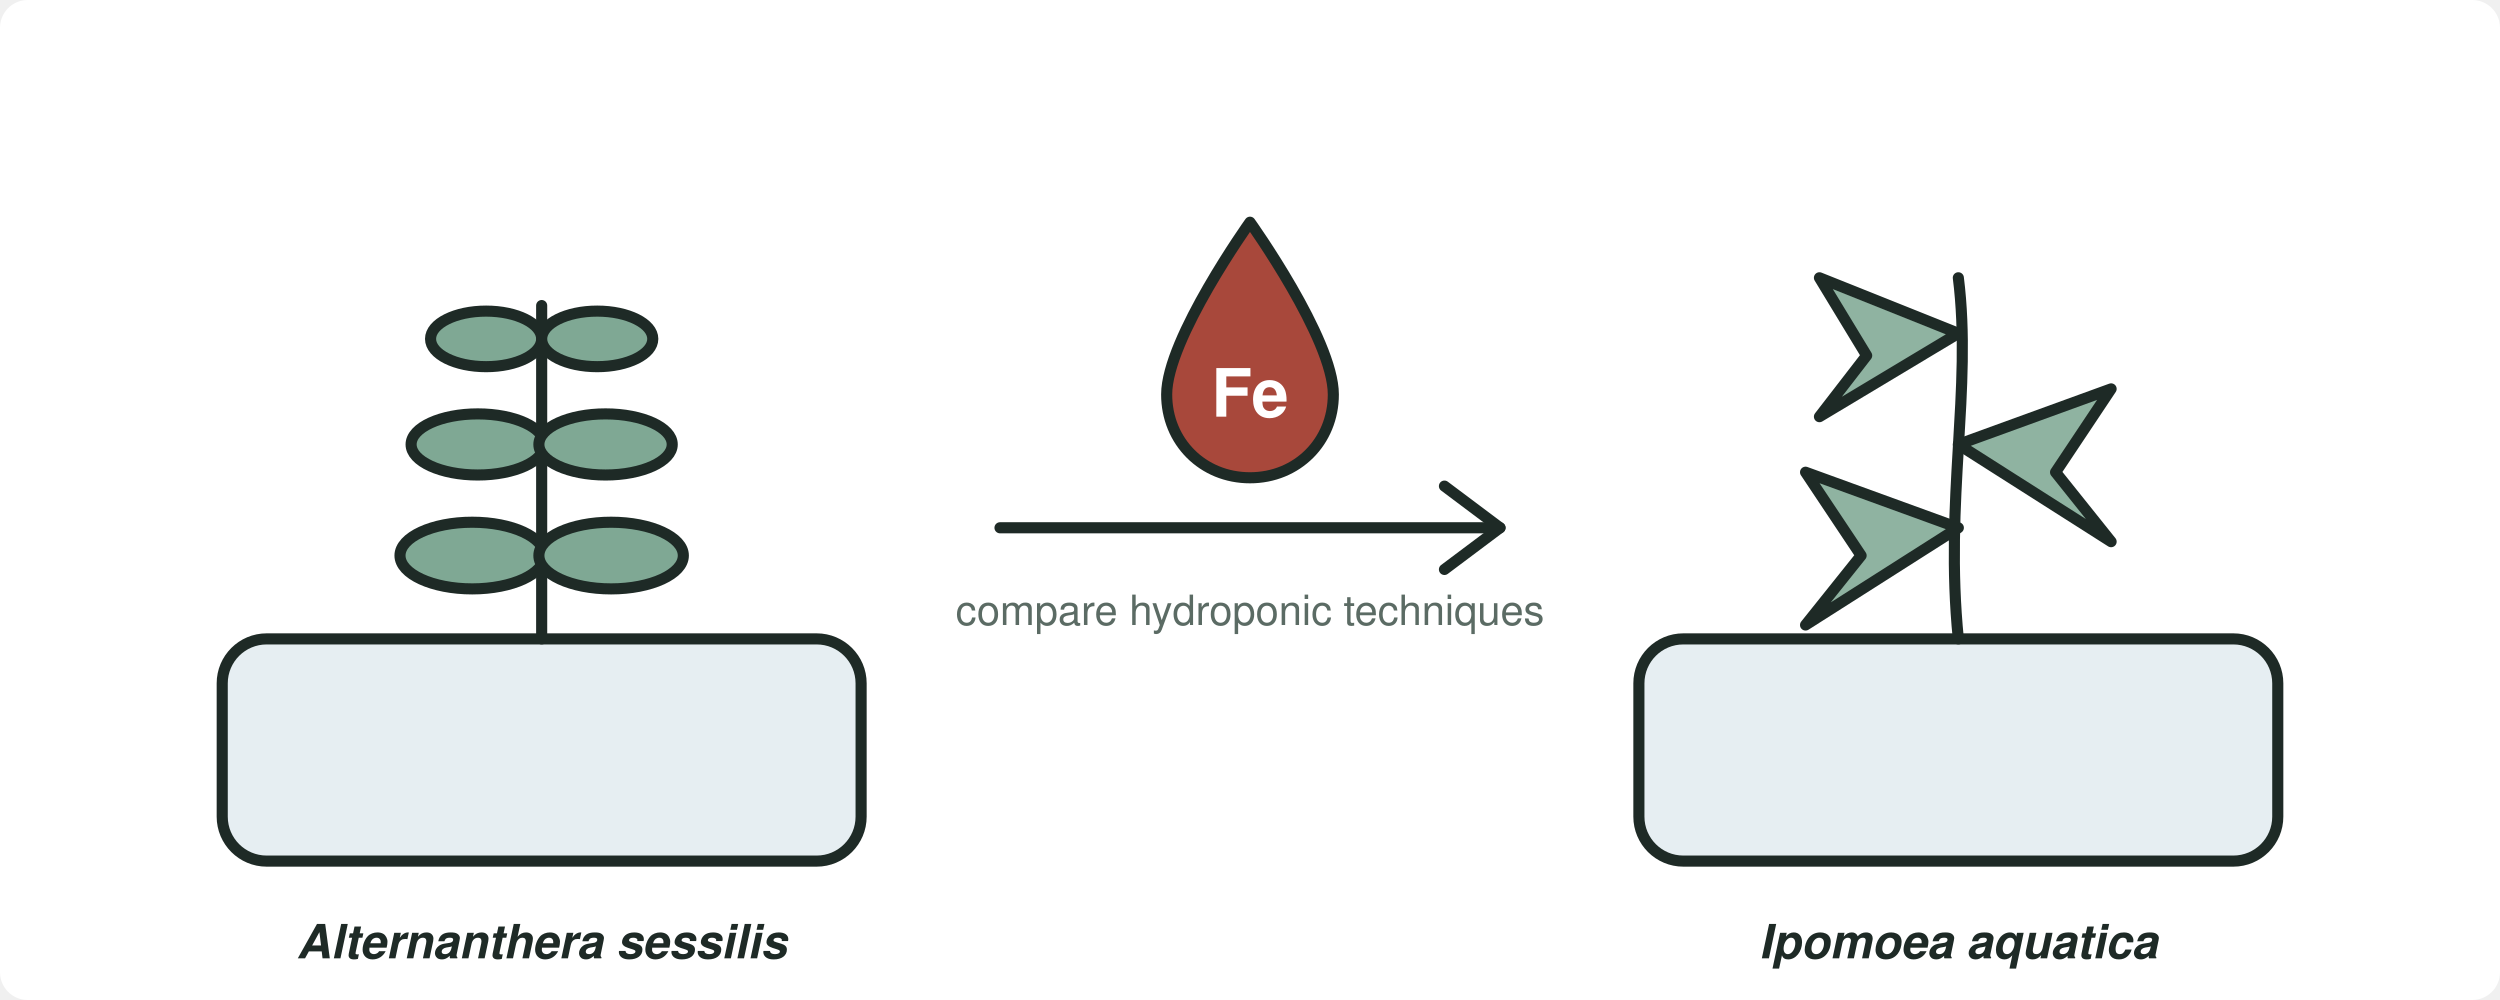
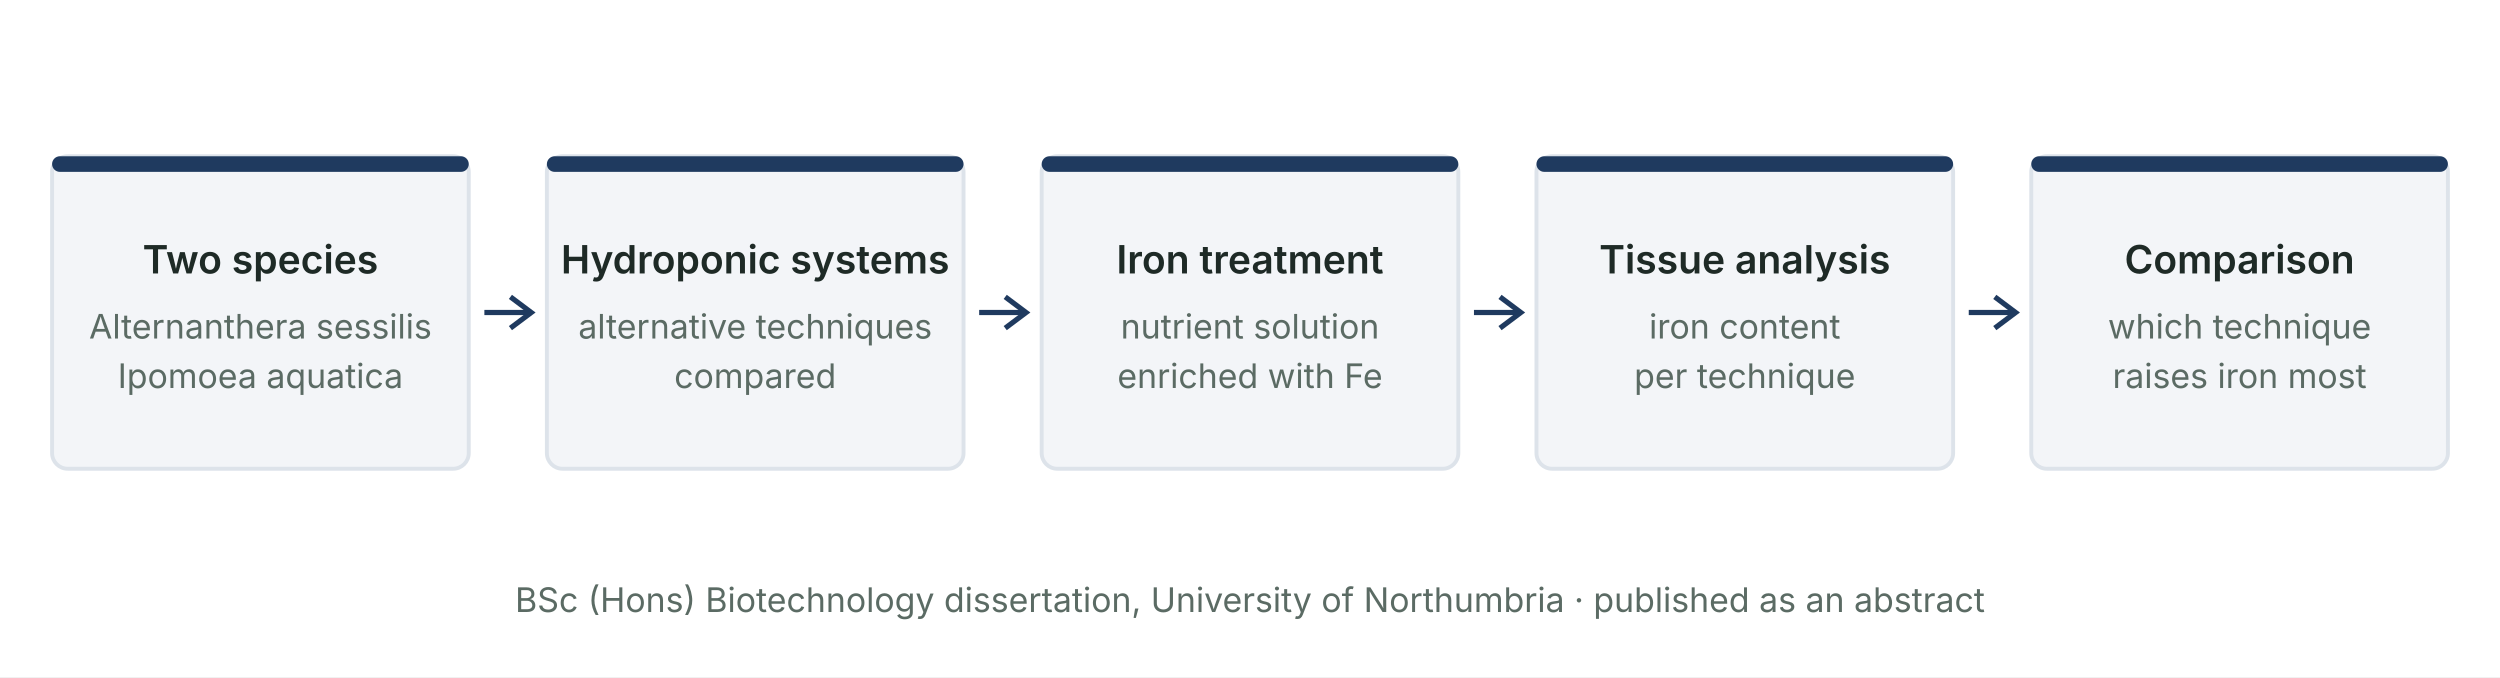
- <svg xmlns="http://www.w3.org/2000/svg" viewBox="0 0 900 360" font-family="Nunito, Helvetica, Arial, sans-serif" role="img" aria-label="Illustration: two leafy vegetables grown in hydroponic systems to raise their iron content">
-   <rect width="900" height="360" rx="10" fill="#FFFFFF" />
-   <g stroke="#1E2A26" stroke-width="4" stroke-linecap="round" stroke-linejoin="round">
-     <rect x="80" y="230" width="230" height="80" rx="16" fill="#E6EEF2" />
-     <path d="M195 230 V 110" fill="none" />
-     <g fill="#7FA894">
-       <ellipse cx="170" cy="200" rx="26" ry="12" />
-       <ellipse cx="220" cy="200" rx="26" ry="12" />
-       <ellipse cx="172" cy="160" rx="24" ry="11" />
-       <ellipse cx="218" cy="160" rx="24" ry="11" />
-       <ellipse cx="175" cy="122" rx="20" ry="10" />
-       <ellipse cx="215" cy="122" rx="20" ry="10" />
-     </g>
-     <rect x="590" y="230" width="230" height="80" rx="16" fill="#E6EEF2" />
-     <path d="M705 230 C 700 180 710 140 705 100" fill="none" />
-     <g fill="#8FB3A1">
-       <path d="M705 190 L 650 170 L 670 200 L 650 225 Z" />
-       <path d="M705 160 L 760 140 L 740 170 L 760 195 Z" />
-       <path d="M705 120 L 655 100 L 672 128 L 655 150 Z" />
-     </g>
-     <path d="M360 190 H 540" fill="none" />
-     <path d="M520 175 L 540 190 L 520 205" fill="none" />
-     <path d="M450 80 C 450 80 420 122 420 142 C 420 159 433 172 450 172 C 467 172 480 159 480 142 C 480 122 450 80 450 80 Z" fill="#A8483B" />
-   </g>
-   <text x="450" y="150" text-anchor="middle" font-size="24" font-weight="800" fill="#FFFFFF">Fe</text>
-   <g font-size="17" fill="#1E2A26" text-anchor="middle" font-weight="700">
-     <text x="195" y="345">
-       <tspan font-style="italic">Alternanthera sessilis</tspan>
-     </text>
-     <text x="705" y="345">
-       <tspan font-style="italic">Ipomoea aquatica</tspan>
-     </text>
-     <text x="450" y="225" font-weight="400" font-size="15" fill="#5B6B64">compare hydroponic techniques</text>
-   </g>
+ <svg xmlns="http://www.w3.org/2000/svg" viewBox="0 0 960 260" font-family="Inter, Helvetica, Arial, sans-serif" role="img" aria-label="Workflow of the iron biofortification study">
+   <rect width="960" height="260" fill="#FFFFFF" />
+   <rect x="20" y="60" width="160" height="120" rx="6" fill="#F3F5F8" stroke="#DDE3EA" stroke-width="1.5" />
+   <rect x="20" y="60" width="160" height="6" rx="3" fill="#1F3A5F" />
+   <text x="100" y="105" text-anchor="middle" font-size="15" font-weight="600" fill="#1E2A26">Two species</text>
+   <text x="100" y="130" text-anchor="middle" font-size="13" fill="#5B6B64">Alternanthera sessilis</text>
+   <text x="100" y="149" text-anchor="middle" font-size="13" fill="#5B6B64">Ipomoea aquatica</text>
+   <path d="M186 120 H 204" stroke="#1F3A5F" stroke-width="2" />
+   <path d="M196 114 L 204 120 L 196 126" fill="none" stroke="#1F3A5F" stroke-width="2" />
+   <rect x="210" y="60" width="160" height="120" rx="6" fill="#F3F5F8" stroke="#DDE3EA" stroke-width="1.5" />
+   <rect x="210" y="60" width="160" height="6" rx="3" fill="#1F3A5F" />
+   <text x="290" y="105" text-anchor="middle" font-size="15" font-weight="600" fill="#1E2A26">Hydroponic systems</text>
+   <text x="290" y="130" text-anchor="middle" font-size="13" fill="#5B6B64">alternative techniques</text>
+   <text x="290" y="149" text-anchor="middle" font-size="13" fill="#5B6B64">compared</text>
+   <path d="M376 120 H 394" stroke="#1F3A5F" stroke-width="2" />
+   <path d="M386 114 L 394 120 L 386 126" fill="none" stroke="#1F3A5F" stroke-width="2" />
+   <rect x="400" y="60" width="160" height="120" rx="6" fill="#F3F5F8" stroke="#DDE3EA" stroke-width="1.5" />
+   <rect x="400" y="60" width="160" height="6" rx="3" fill="#1F3A5F" />
+   <text x="480" y="105" text-anchor="middle" font-size="15" font-weight="600" fill="#1E2A26">Iron treatment</text>
+   <text x="480" y="130" text-anchor="middle" font-size="13" fill="#5B6B64">nutrient solution</text>
+   <text x="480" y="149" text-anchor="middle" font-size="13" fill="#5B6B64">enriched with Fe</text>
+   <path d="M566 120 H 584" stroke="#1F3A5F" stroke-width="2" />
+   <path d="M576 114 L 584 120 L 576 126" fill="none" stroke="#1F3A5F" stroke-width="2" />
+   <rect x="590" y="60" width="160" height="120" rx="6" fill="#F3F5F8" stroke="#DDE3EA" stroke-width="1.5" />
+   <rect x="590" y="60" width="160" height="6" rx="3" fill="#1F3A5F" />
+   <text x="670" y="105" text-anchor="middle" font-size="15" font-weight="600" fill="#1E2A26">Tissue analysis</text>
+   <text x="670" y="130" text-anchor="middle" font-size="13" fill="#5B6B64">iron content</text>
+   <text x="670" y="149" text-anchor="middle" font-size="13" fill="#5B6B64">per technique</text>
+   <path d="M756 120 H 774" stroke="#1F3A5F" stroke-width="2" />
+   <path d="M766 114 L 774 120 L 766 126" fill="none" stroke="#1F3A5F" stroke-width="2" />
+   <rect x="780" y="60" width="160" height="120" rx="6" fill="#F3F5F8" stroke="#DDE3EA" stroke-width="1.5" />
+   <rect x="780" y="60" width="160" height="6" rx="3" fill="#1F3A5F" />
+   <text x="860" y="105" text-anchor="middle" font-size="15" font-weight="600" fill="#1E2A26">Comparison</text>
+   <text x="860" y="130" text-anchor="middle" font-size="13" fill="#5B6B64">which technique</text>
+   <text x="860" y="149" text-anchor="middle" font-size="13" fill="#5B6B64">raises iron most</text>
+   <text x="480" y="235" text-anchor="middle" font-size="13" fill="#5B6B64">BSc (Hons) Biotechnology dissertation, University of Northumbria · published as an abstract</text>
</svg>
